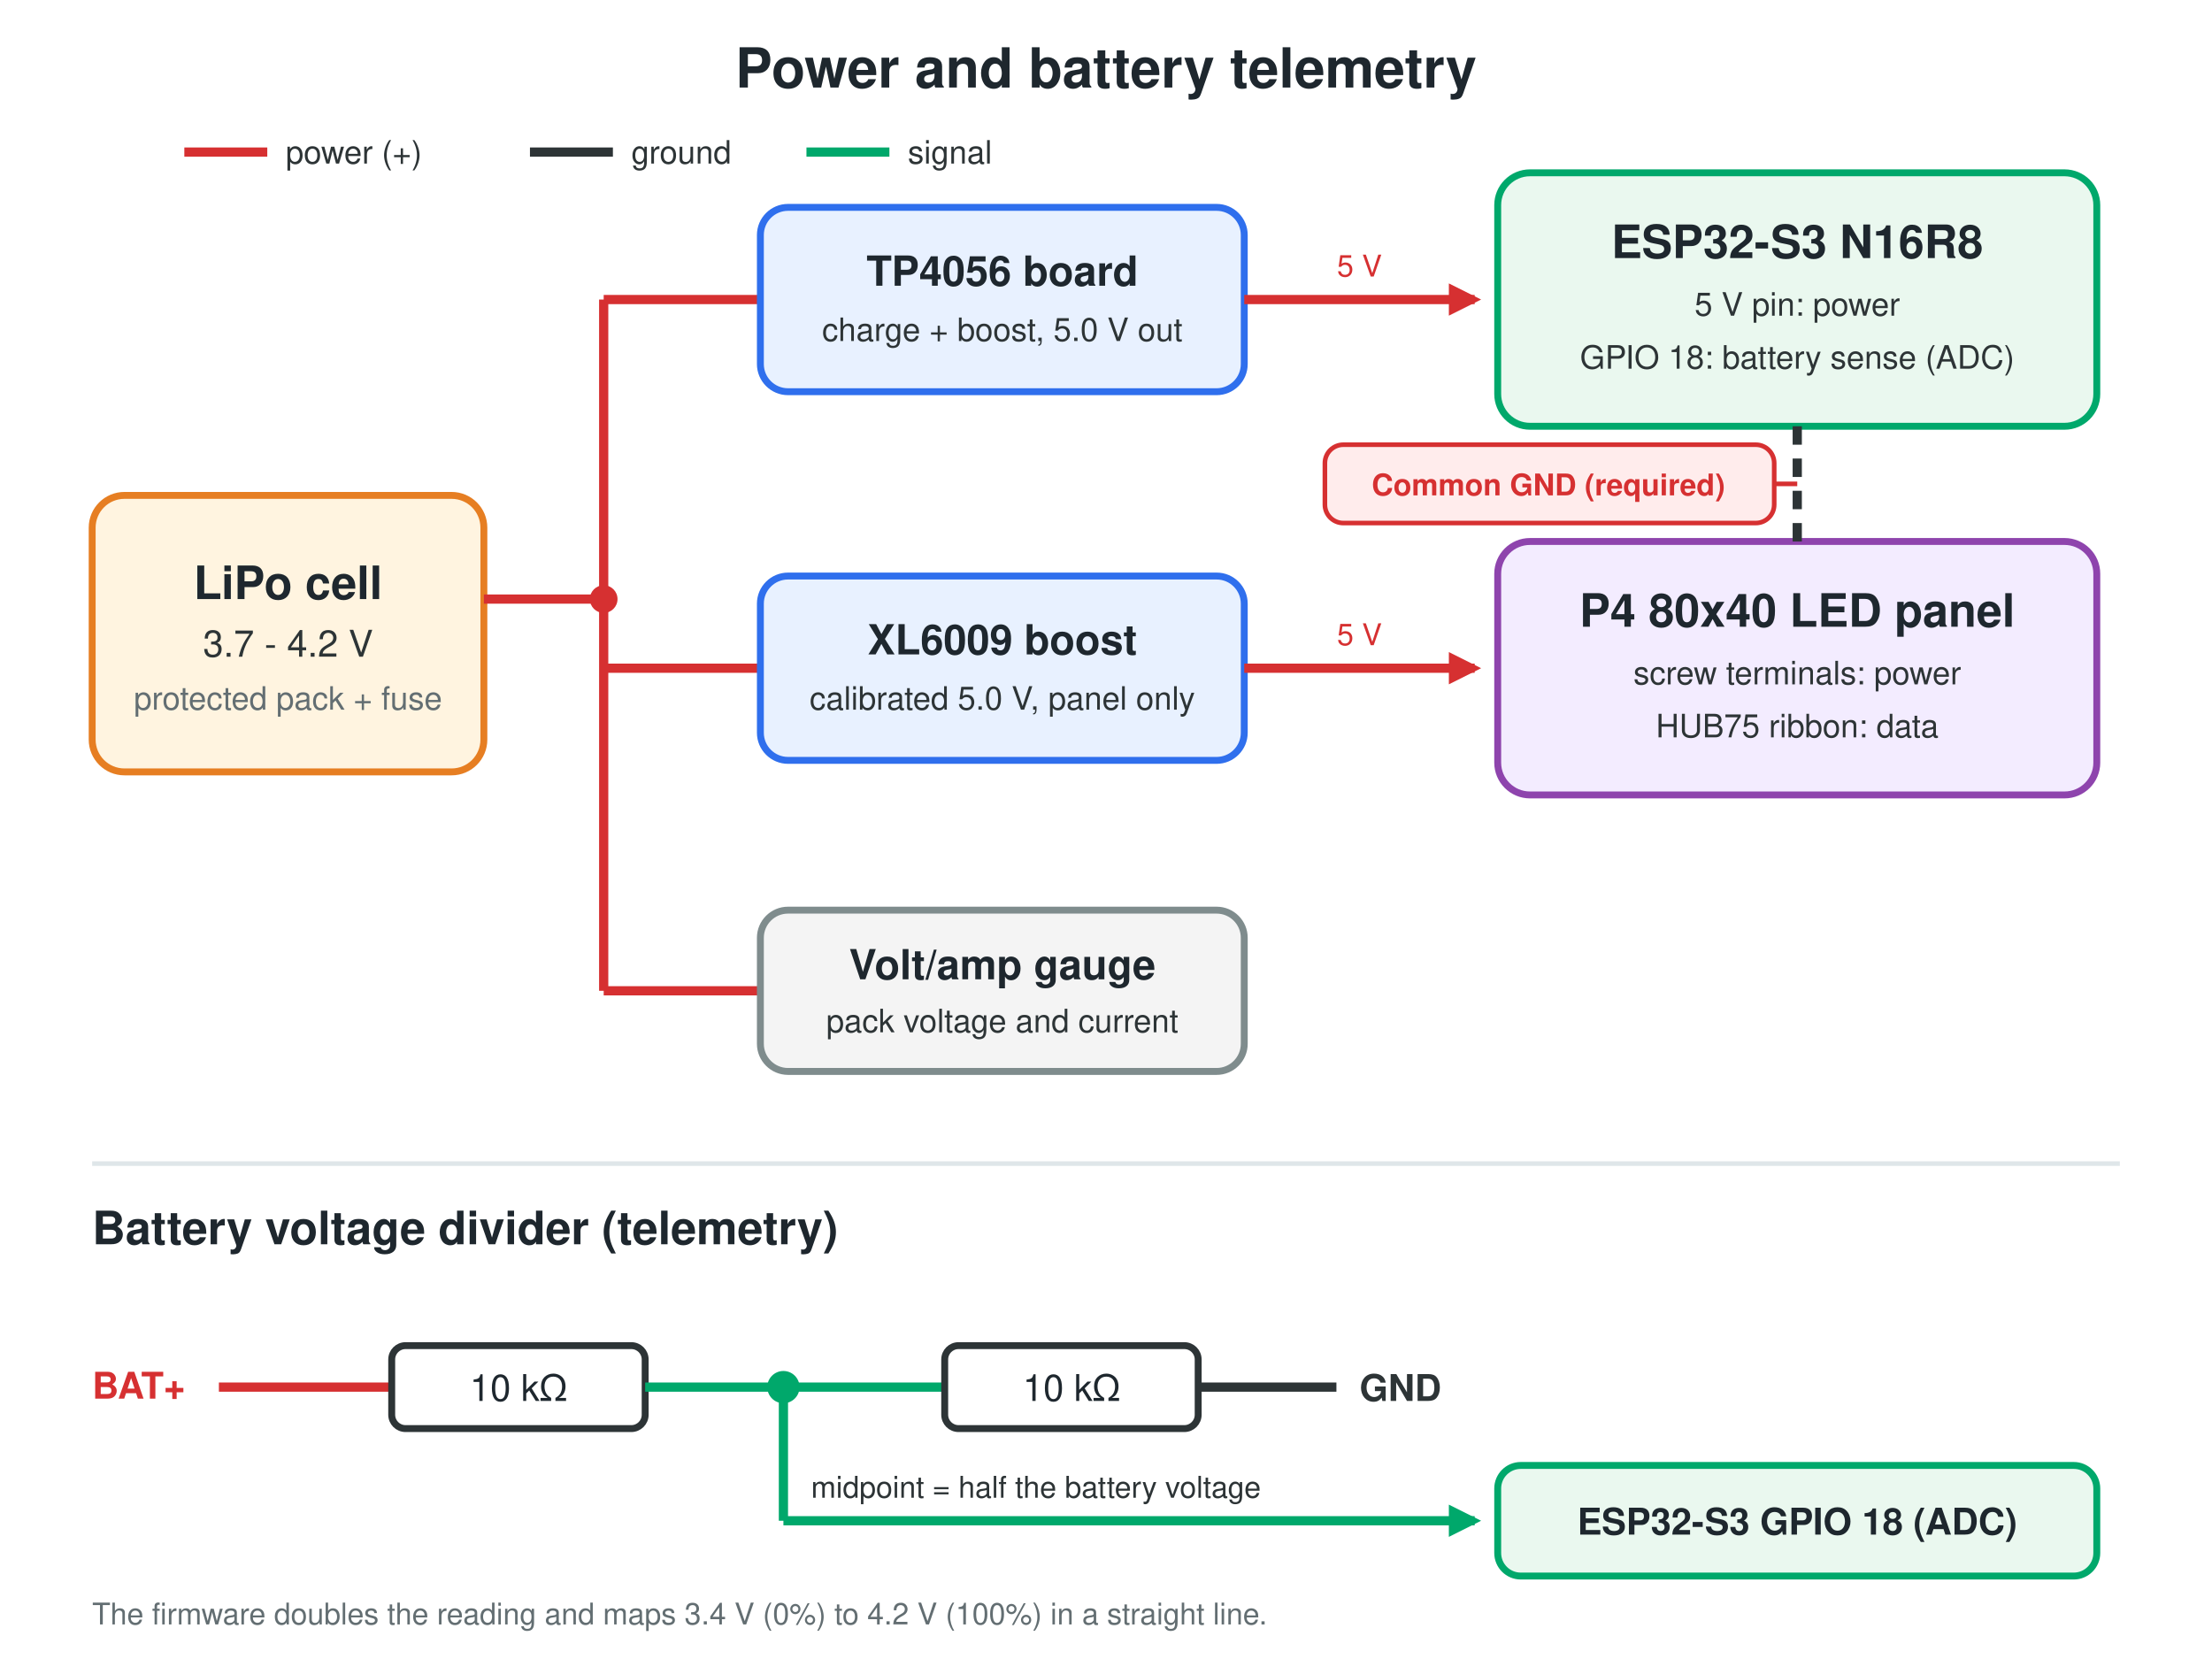
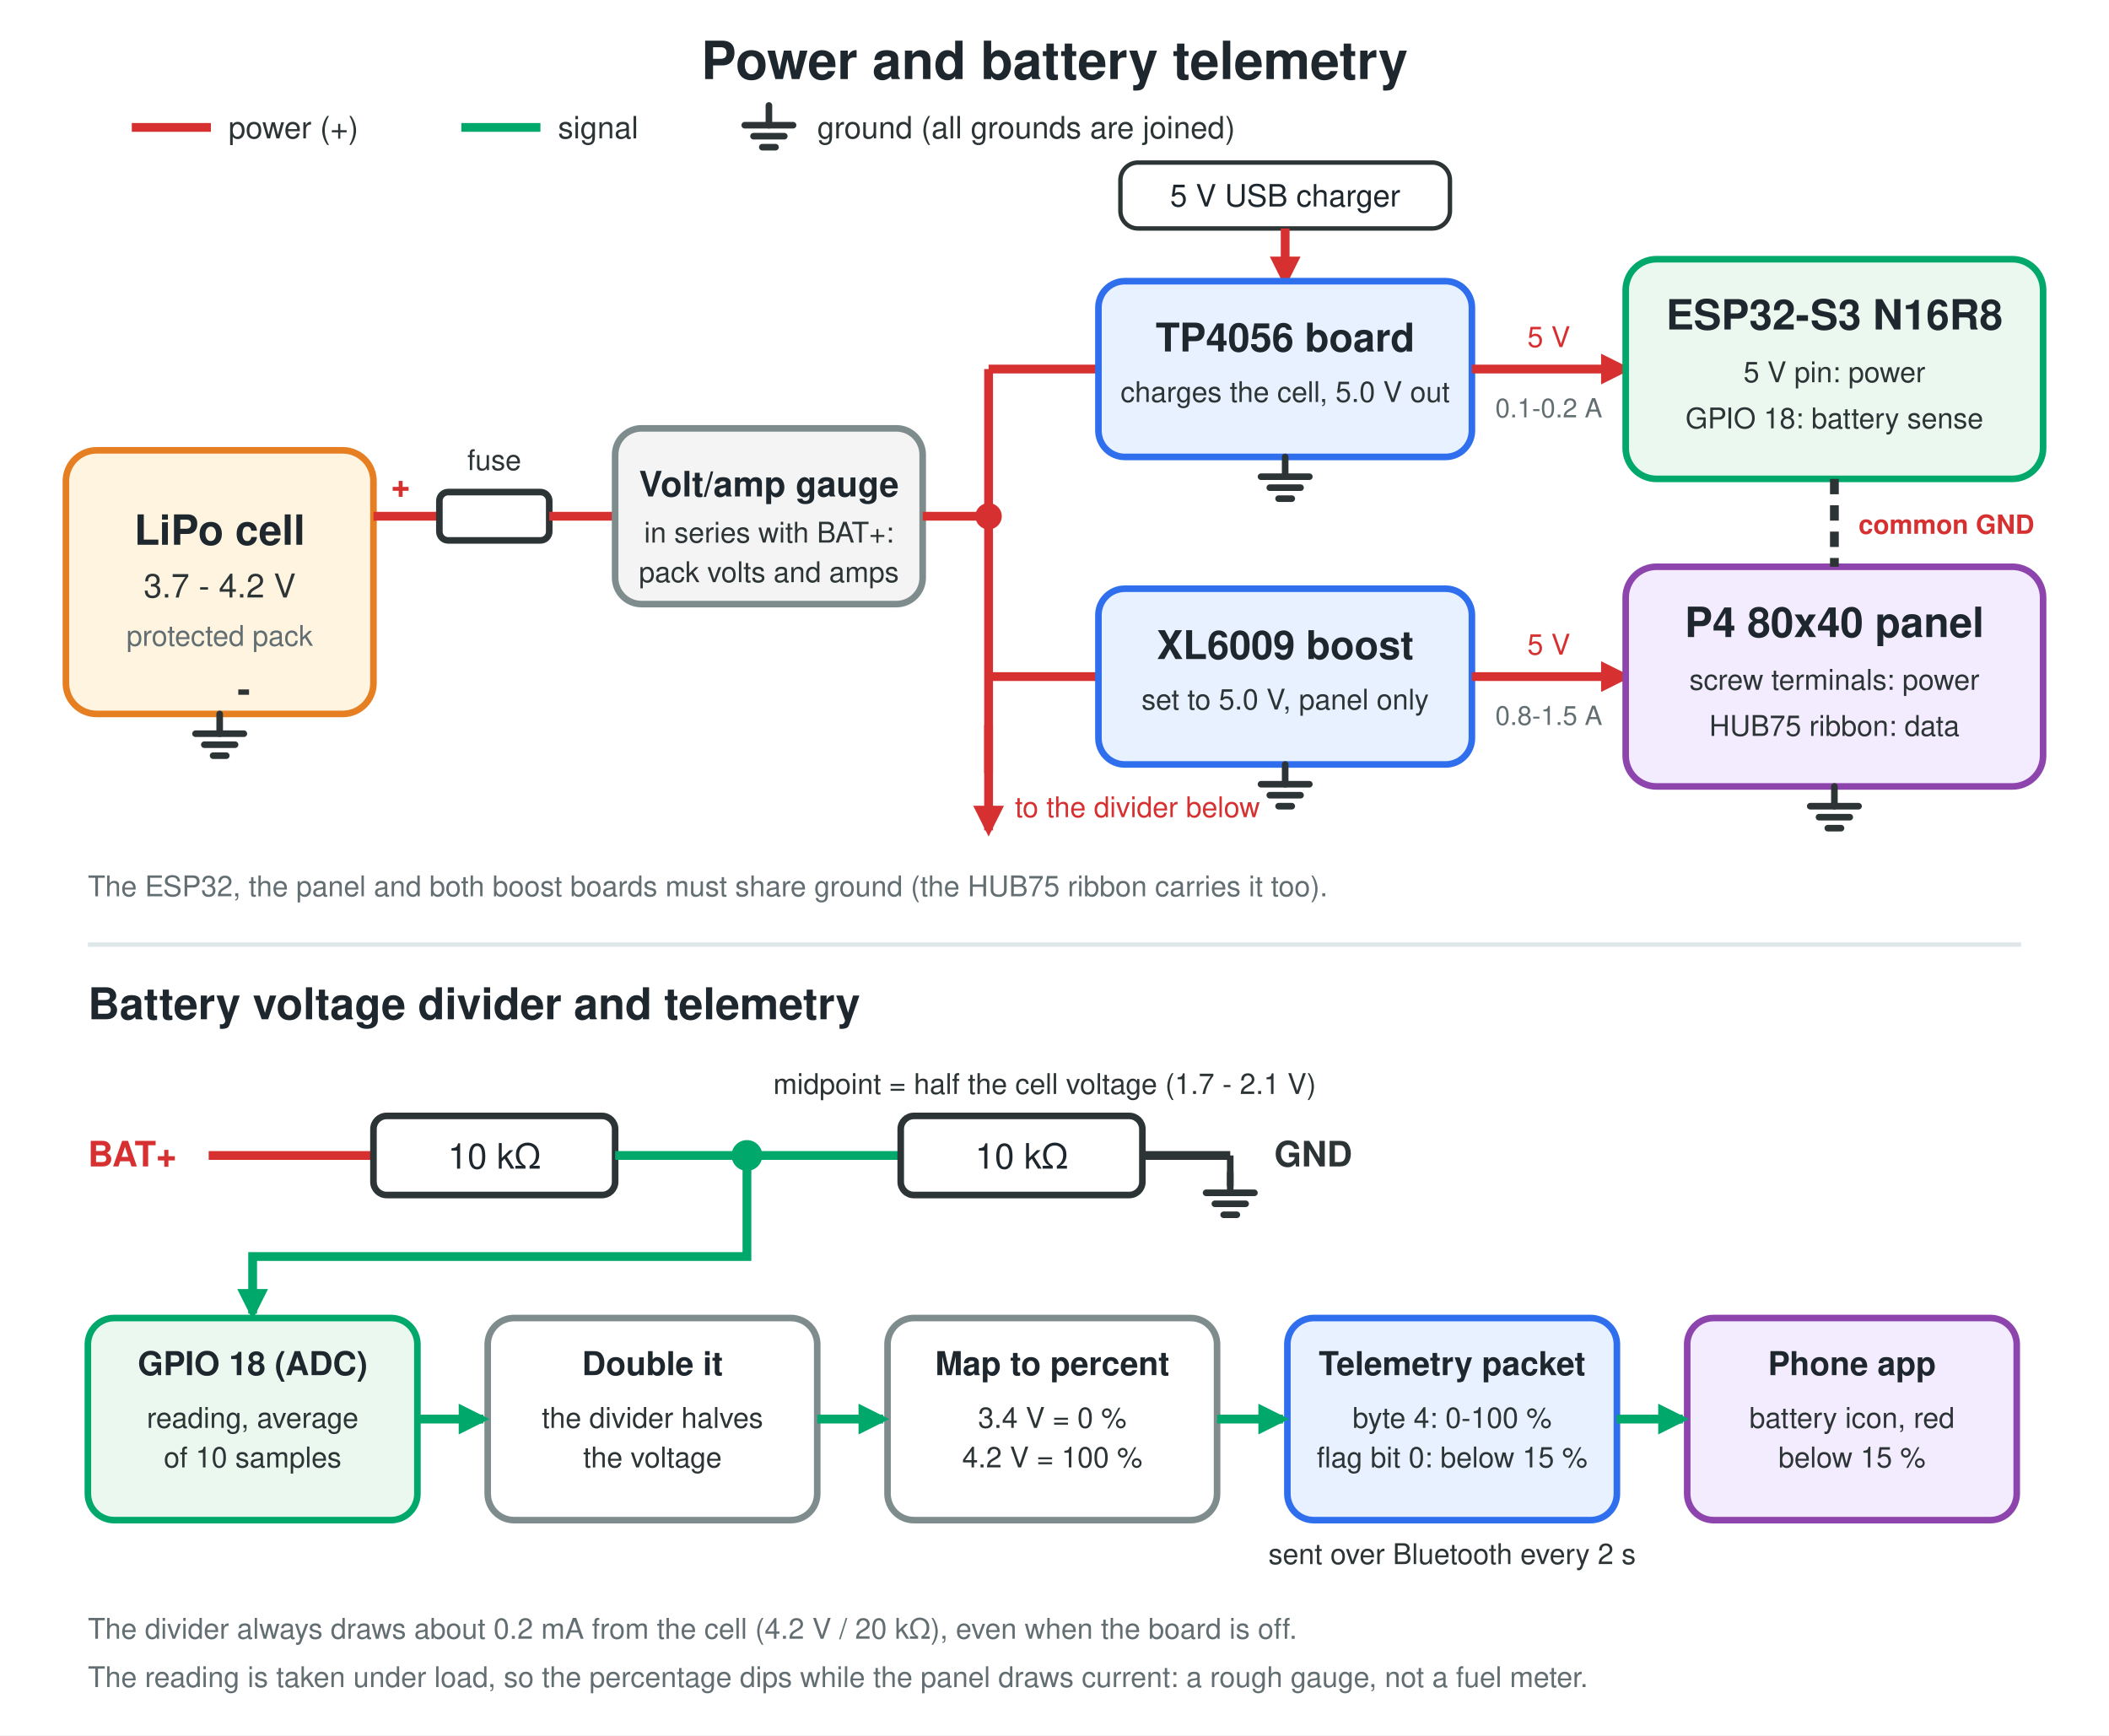
- <svg xmlns="http://www.w3.org/2000/svg" viewBox="0 0 960 720" font-family="-apple-system, Helvetica, Arial, sans-serif">
+ <svg xmlns="http://www.w3.org/2000/svg" viewBox="0 0 960 790" font-family="-apple-system, Helvetica, Arial, sans-serif">
  <defs>
    <marker id="arrRed" viewBox="0 0 10 10" refX="8" refY="5" markerWidth="14" markerHeight="14" markerUnits="userSpaceOnUse" orient="auto">
      <path d="M0 0L10 5L0 10z" fill="#d63031" />
    </marker>
    <marker id="arrGreen" viewBox="0 0 10 10" refX="8" refY="5" markerWidth="14" markerHeight="14" markerUnits="userSpaceOnUse" orient="auto">
      <path d="M0 0L10 5L0 10z" fill="#00a86b" />
    </marker>
+     <g id="gnd" stroke="#2d3436" stroke-width="3" stroke-linecap="round">
+       <line x1="0" y1="0" x2="0" y2="9" />
+       <line x1="-11" y1="9" x2="11" y2="9" />
+       <line x1="-7" y1="14" x2="7" y2="14" />
+       <line x1="-3" y1="19" x2="3" y2="19" />
+     </g>
  </defs>
-   <rect width="960" height="720" fill="#ffffff" />
-   <text x="480" y="38" text-anchor="middle" font-size="24" font-weight="700" fill="#1e272e">Power and battery telemetry</text>
+   <rect width="960" height="790" fill="#ffffff" />
+   <text x="480" y="36" text-anchor="middle" font-size="24" font-weight="700" fill="#1e272e">Power and battery telemetry</text>
  <g font-size="14" fill="#2d3436">
-     <line x1="80" y1="66" x2="116" y2="66" stroke="#d63031" stroke-width="4" />
-     <text x="124" y="71">power (+)</text>
-     <line x1="230" y1="66" x2="266" y2="66" stroke="#2d3436" stroke-width="4" />
-     <text x="274" y="71">ground</text>
-     <line x1="350" y1="66" x2="386" y2="66" stroke="#00a86b" stroke-width="4" />
-     <text x="394" y="71">signal</text>
+     <line x1="60" y1="58" x2="96" y2="58" stroke="#d63031" stroke-width="4" />
+     <text x="104" y="63">power (+)</text>
+     <line x1="210" y1="58" x2="246" y2="58" stroke="#00a86b" stroke-width="4" />
+     <text x="254" y="63">signal</text>
+     <use href="#gnd" x="350" y="48" />
+     <text x="372" y="63">ground (all grounds are joined)</text>
  </g>
-   <rect x="40" y="215" width="170" height="120" rx="14" fill="#fff4e0" stroke="#e67e22" stroke-width="3" />
-   <text x="125" y="260" text-anchor="middle" font-size="20" font-weight="700" fill="#1e272e">LiPo cell</text>
-   <text x="125" y="285" text-anchor="middle" font-size="16" fill="#2d3436">3.7 - 4.2 V</text>
-   <text x="125" y="308" text-anchor="middle" font-size="14" fill="#636e72">protected pack + fuse</text>
-   <line x1="210" y1="260" x2="262" y2="260" stroke="#d63031" stroke-width="4" />
-   <line x1="262" y1="130" x2="262" y2="430" stroke="#d63031" stroke-width="4" />
-   <line x1="262" y1="130" x2="330" y2="130" stroke="#d63031" stroke-width="4" />
-   <line x1="262" y1="290" x2="330" y2="290" stroke="#d63031" stroke-width="4" />
-   <line x1="262" y1="430" x2="330" y2="430" stroke="#d63031" stroke-width="4" />
-   <circle cx="262" cy="260" r="6" fill="#d63031" />
-   <rect x="330" y="90" width="210" height="80" rx="12" fill="#e8f1ff" stroke="#2f6fed" stroke-width="3" />
-   <text x="435" y="124" text-anchor="middle" font-size="18" font-weight="700" fill="#1e272e">TP4056 board</text>
-   <text x="435" y="148" text-anchor="middle" font-size="14" fill="#2d3436">charge + boost, 5.0 V out</text>
-   <line x1="540" y1="130" x2="640" y2="130" stroke="#d63031" stroke-width="4" marker-end="url(#arrRed)" />
-   <text x="590" y="120" text-anchor="middle" font-size="13" fill="#d63031">5 V</text>
-   <rect x="650" y="75" width="260" height="110" rx="14" fill="#eaf8ef" stroke="#00a86b" stroke-width="3" />
-   <text x="780" y="112" text-anchor="middle" font-size="20" font-weight="700" fill="#1e272e">ESP32-S3 N16R8</text>
-   <text x="780" y="137" text-anchor="middle" font-size="14" fill="#2d3436">5 V pin: power</text>
-   <text x="780" y="160" text-anchor="middle" font-size="14" fill="#2d3436">GPIO 18: battery sense (ADC)</text>
-   <rect x="330" y="250" width="210" height="80" rx="12" fill="#e8f1ff" stroke="#2f6fed" stroke-width="3" />
-   <text x="435" y="284" text-anchor="middle" font-size="18" font-weight="700" fill="#1e272e">XL6009 boost</text>
-   <text x="435" y="308" text-anchor="middle" font-size="14" fill="#2d3436">calibrated 5.0 V, panel only</text>
-   <line x1="540" y1="290" x2="640" y2="290" stroke="#d63031" stroke-width="4" marker-end="url(#arrRed)" />
-   <text x="590" y="280" text-anchor="middle" font-size="13" fill="#d63031">5 V</text>
-   <rect x="650" y="235" width="260" height="110" rx="14" fill="#f3ecff" stroke="#8e44ad" stroke-width="3" />
-   <text x="780" y="272" text-anchor="middle" font-size="20" font-weight="700" fill="#1e272e">P4 80x40 LED panel</text>
-   <text x="780" y="297" text-anchor="middle" font-size="14" fill="#2d3436">screw terminals: power</text>
-   <text x="780" y="320" text-anchor="middle" font-size="14" fill="#2d3436">HUB75 ribbon: data</text>
-   <line x1="780" y1="185" x2="780" y2="235" stroke="#2d3436" stroke-width="4" stroke-dasharray="8 6" />
-   <rect x="575" y="193" width="195" height="34" rx="8" fill="#ffecec" stroke="#d63031" stroke-width="2" />
-   <line x1="770" y1="210" x2="780" y2="210" stroke="#d63031" stroke-width="2" />
-   <text x="672" y="215" text-anchor="middle" font-size="13" font-weight="700" fill="#d63031">Common GND (required)</text>
-   <rect x="330" y="395" width="210" height="70" rx="12" fill="#f4f4f4" stroke="#7f8c8d" stroke-width="3" />
-   <text x="435" y="425" text-anchor="middle" font-size="18" font-weight="700" fill="#1e272e">Volt/amp gauge</text>
-   <text x="435" y="448" text-anchor="middle" font-size="14" fill="#2d3436">pack voltage and current</text>
-   <line x1="40" y1="505" x2="920" y2="505" stroke="#dfe6e9" stroke-width="2" />
-   <text x="40" y="540" font-size="20" font-weight="700" fill="#1e272e">Battery voltage divider (telemetry)</text>
-   <text x="40" y="607" font-size="16" font-weight="700" fill="#d63031">BAT+</text>
-   <line x1="95" y1="602" x2="170" y2="602" stroke="#d63031" stroke-width="4" />
-   <rect x="170" y="584" width="110" height="36" rx="6" fill="#fff" stroke="#2d3436" stroke-width="3" />
-   <text x="225" y="608" text-anchor="middle" font-size="16" fill="#1e272e">10 kΩ</text>
-   <line x1="280" y1="602" x2="340" y2="602" stroke="#00a86b" stroke-width="4" />
-   <circle cx="340" cy="602" r="7" fill="#00a86b" />
-   <line x1="340" y1="602" x2="410" y2="602" stroke="#00a86b" stroke-width="4" />
-   <rect x="410" y="584" width="110" height="36" rx="6" fill="#fff" stroke="#2d3436" stroke-width="3" />
-   <text x="465" y="608" text-anchor="middle" font-size="16" fill="#1e272e">10 kΩ</text>
-   <line x1="520" y1="602" x2="580" y2="602" stroke="#2d3436" stroke-width="4" />
-   <text x="590" y="608" font-size="16" font-weight="700" fill="#2d3436">GND</text>
-   <line x1="340" y1="602" x2="340" y2="660" stroke="#00a86b" stroke-width="4" />
-   <line x1="340" y1="660" x2="640" y2="660" stroke="#00a86b" stroke-width="4" marker-end="url(#arrGreen)" />
-   <rect x="650" y="636" width="260" height="48" rx="10" fill="#eaf8ef" stroke="#00a86b" stroke-width="3" />
-   <text x="780" y="666" text-anchor="middle" font-size="16" font-weight="700" fill="#1e272e">ESP32-S3 GPIO 18 (ADC)</text>
-   <text x="352" y="650" font-size="13" fill="#2d3436">midpoint = half the battery voltage</text>
-   <text x="40" y="705" font-size="13" fill="#636e72">The firmware doubles the reading and maps 3.4 V (0%) to 4.2 V (100%) in a straight line.</text>
+   <rect x="30" y="205" width="140" height="120" rx="14" fill="#fff4e0" stroke="#e67e22" stroke-width="3" />
+   <text x="100" y="248" text-anchor="middle" font-size="19" font-weight="700" fill="#1e272e">LiPo cell</text>
+   <text x="100" y="272" text-anchor="middle" font-size="15" fill="#2d3436">3.7 - 4.2 V</text>
+   <text x="100" y="294" text-anchor="middle" font-size="13" fill="#636e72">protected pack</text>
+   <text x="178" y="226" font-size="15" font-weight="700" fill="#d63031">+</text>
+   <text x="108" y="320" font-size="18" font-weight="700" fill="#2d3436">-</text>
+   <use href="#gnd" x="100" y="325" />
+   <line x1="170" y1="235" x2="200" y2="235" stroke="#d63031" stroke-width="4" />
+   <rect x="200" y="224" width="50" height="22" rx="4" fill="#fff" stroke="#2d3436" stroke-width="3" />
+   <text x="225" y="214" text-anchor="middle" font-size="13" fill="#2d3436">fuse</text>
+   <line x1="250" y1="235" x2="280" y2="235" stroke="#d63031" stroke-width="4" />
+   <rect x="280" y="195" width="140" height="80" rx="12" fill="#f4f4f4" stroke="#7f8c8d" stroke-width="3" />
+   <text x="350" y="226" text-anchor="middle" font-size="16" font-weight="700" fill="#1e272e">Volt/amp gauge</text>
+   <text x="350" y="247" text-anchor="middle" font-size="13" fill="#2d3436">in series with BAT+:</text>
+   <text x="350" y="265" text-anchor="middle" font-size="13" fill="#2d3436">pack volts and amps</text>
+   <line x1="420" y1="235" x2="450" y2="235" stroke="#d63031" stroke-width="4" />
+   <line x1="450" y1="168" x2="450" y2="352" stroke="#d63031" stroke-width="4" />
+   <circle cx="450" cy="235" r="6" fill="#d63031" />
+   <line x1="450" y1="168" x2="500" y2="168" stroke="#d63031" stroke-width="4" />
+   <line x1="450" y1="308" x2="500" y2="308" stroke="#d63031" stroke-width="4" />
+   <line x1="450" y1="330" x2="450" y2="378" stroke="#d63031" stroke-width="4" marker-end="url(#arrRed)" />
+   <text x="462" y="372" font-size="13" fill="#d63031">to the divider below</text>
+   <rect x="510" y="74" width="150" height="30" rx="8" fill="#fff" stroke="#2d3436" stroke-width="2" />
+   <text x="585" y="94" text-anchor="middle" font-size="14" fill="#1e272e">5 V USB charger</text>
+   <line x1="585" y1="104" x2="585" y2="128" stroke="#d63031" stroke-width="4" marker-end="url(#arrRed)" />
+   <rect x="500" y="128" width="170" height="80" rx="12" fill="#e8f1ff" stroke="#2f6fed" stroke-width="3" />
+   <text x="585" y="160" text-anchor="middle" font-size="18" font-weight="700" fill="#1e272e">TP4056 board</text>
+   <text x="585" y="183" text-anchor="middle" font-size="13" fill="#2d3436">charges the cell, 5.0 V out</text>
+   <use href="#gnd" x="585" y="208" />
+   <line x1="670" y1="168" x2="740" y2="168" stroke="#d63031" stroke-width="4" marker-end="url(#arrRed)" />
+   <text x="705" y="158" text-anchor="middle" font-size="13" fill="#d63031">5 V</text>
+   <text x="705" y="190" text-anchor="middle" font-size="12" fill="#636e72">0.1-0.2 A</text>
+   <rect x="740" y="118" width="190" height="100" rx="14" fill="#eaf8ef" stroke="#00a86b" stroke-width="3" />
+   <text x="835" y="150" text-anchor="middle" font-size="19" font-weight="700" fill="#1e272e">ESP32-S3 N16R8</text>
+   <text x="835" y="174" text-anchor="middle" font-size="13" fill="#2d3436">5 V pin: power</text>
+   <text x="835" y="195" text-anchor="middle" font-size="13" fill="#2d3436">GPIO 18: battery sense</text>
+   <rect x="500" y="268" width="170" height="80" rx="12" fill="#e8f1ff" stroke="#2f6fed" stroke-width="3" />
+   <text x="585" y="300" text-anchor="middle" font-size="18" font-weight="700" fill="#1e272e">XL6009 boost</text>
+   <text x="585" y="323" text-anchor="middle" font-size="13" fill="#2d3436">set to 5.0 V, panel only</text>
+   <use href="#gnd" x="585" y="348" />
+   <line x1="670" y1="308" x2="740" y2="308" stroke="#d63031" stroke-width="4" marker-end="url(#arrRed)" />
+   <text x="705" y="298" text-anchor="middle" font-size="13" fill="#d63031">5 V</text>
+   <text x="705" y="330" text-anchor="middle" font-size="12" fill="#636e72">0.8-1.5 A</text>
+   <rect x="740" y="258" width="190" height="100" rx="14" fill="#f3ecff" stroke="#8e44ad" stroke-width="3" />
+   <text x="835" y="290" text-anchor="middle" font-size="19" font-weight="700" fill="#1e272e">P4 80x40 panel</text>
+   <text x="835" y="314" text-anchor="middle" font-size="13" fill="#2d3436">screw terminals: power</text>
+   <text x="835" y="335" text-anchor="middle" font-size="13" fill="#2d3436">HUB75 ribbon: data</text>
+   <line x1="835" y1="218" x2="835" y2="258" stroke="#2d3436" stroke-width="4" stroke-dasharray="7 5" />
+   <text x="846" y="243" font-size="12" font-weight="700" fill="#d63031">common GND</text>
+   <use href="#gnd" x="835" y="358" />
+   <text x="40" y="408" font-size="13" fill="#636e72">The ESP32, the panel and both boost boards must share ground (the HUB75 ribbon carries it too).</text>
+   <line x1="40" y1="430" x2="920" y2="430" stroke="#dfe6e9" stroke-width="2" />
+   <text x="40" y="464" font-size="20" font-weight="700" fill="#1e272e">Battery voltage divider and telemetry</text>
+   <text x="40" y="531" font-size="16" font-weight="700" fill="#d63031">BAT+</text>
+   <line x1="95" y1="526" x2="170" y2="526" stroke="#d63031" stroke-width="4" />
+   <rect x="170" y="508" width="110" height="36" rx="6" fill="#fff" stroke="#2d3436" stroke-width="3" />
+   <text x="225" y="532" text-anchor="middle" font-size="16" fill="#1e272e">10 kΩ</text>
+   <line x1="280" y1="526" x2="410" y2="526" stroke="#00a86b" stroke-width="4" />
+   <circle cx="340" cy="526" r="7" fill="#00a86b" />
+   <rect x="410" y="508" width="110" height="36" rx="6" fill="#fff" stroke="#2d3436" stroke-width="3" />
+   <text x="465" y="532" text-anchor="middle" font-size="16" fill="#1e272e">10 kΩ</text>
+   <line x1="520" y1="526" x2="560" y2="526" stroke="#2d3436" stroke-width="4" />
+   <line x1="560" y1="526" x2="560" y2="540" stroke="#2d3436" stroke-width="3" />
+   <use href="#gnd" x="560" y="534" />
+   <text x="580" y="531" font-size="16" font-weight="700" fill="#2d3436">GND</text>
+   <text x="352" y="498" font-size="13" fill="#2d3436">midpoint = half the cell voltage (1.7 - 2.1 V)</text>
+   <polyline points="340,526 340,572 115,572 115,598" fill="none" stroke="#00a86b" stroke-width="4" marker-end="url(#arrGreen)" />
+   <g stroke-width="3">
+     <rect x="40" y="600" width="150" height="92" rx="12" fill="#eaf8ef" stroke="#00a86b" />
+     <rect x="222" y="600" width="150" height="92" rx="12" fill="#fff" stroke="#7f8c8d" />
+     <rect x="404" y="600" width="150" height="92" rx="12" fill="#fff" stroke="#7f8c8d" />
+     <rect x="586" y="600" width="150" height="92" rx="12" fill="#e8f1ff" stroke="#2f6fed" />
+     <rect x="768" y="600" width="150" height="92" rx="12" fill="#f3ecff" stroke="#8e44ad" />
+   </g>
+   <g text-anchor="middle" fill="#2d3436" font-size="13">
+     <text x="115" y="626" font-size="15" font-weight="700" fill="#1e272e">GPIO 18 (ADC)</text>
+     <text x="115" y="650">reading, average</text>
+     <text x="115" y="668">of 10 samples</text>
+     <text x="297" y="626" font-size="15" font-weight="700" fill="#1e272e">Double it</text>
+     <text x="297" y="650">the divider halves</text>
+     <text x="297" y="668">the voltage</text>
+     <text x="479" y="626" font-size="15" font-weight="700" fill="#1e272e">Map to percent</text>
+     <text x="479" y="650">3.4 V = 0 %</text>
+     <text x="479" y="668">4.2 V = 100 %</text>
+     <text x="661" y="626" font-size="15" font-weight="700" fill="#1e272e">Telemetry packet</text>
+     <text x="661" y="650">byte 4: 0-100 %</text>
+     <text x="661" y="668">flag bit 0: below 15 %</text>
+     <text x="843" y="626" font-size="15" font-weight="700" fill="#1e272e">Phone app</text>
+     <text x="843" y="650">battery icon, red</text>
+     <text x="843" y="668">below 15 %</text>
+   </g>
+   <g stroke="#00a86b" stroke-width="4">
+     <line x1="190" y1="646" x2="220" y2="646" marker-end="url(#arrGreen)" />
+     <line x1="372" y1="646" x2="402" y2="646" marker-end="url(#arrGreen)" />
+     <line x1="554" y1="646" x2="584" y2="646" marker-end="url(#arrGreen)" />
+     <line x1="736" y1="646" x2="766" y2="646" marker-end="url(#arrGreen)" />
+   </g>
+   <text x="661" y="712" text-anchor="middle" font-size="13" fill="#2d3436">sent over Bluetooth every 2 s</text>
+   <text x="40" y="746" font-size="13" fill="#636e72">The divider always draws about 0.2 mA from the cell (4.2 V / 20 kΩ), even when the board is off.</text>
+   <text x="40" y="768" font-size="13" fill="#636e72">The reading is taken under load, so the percentage dips while the panel draws current: a rough gauge, not a fuel meter.</text>
</svg>
